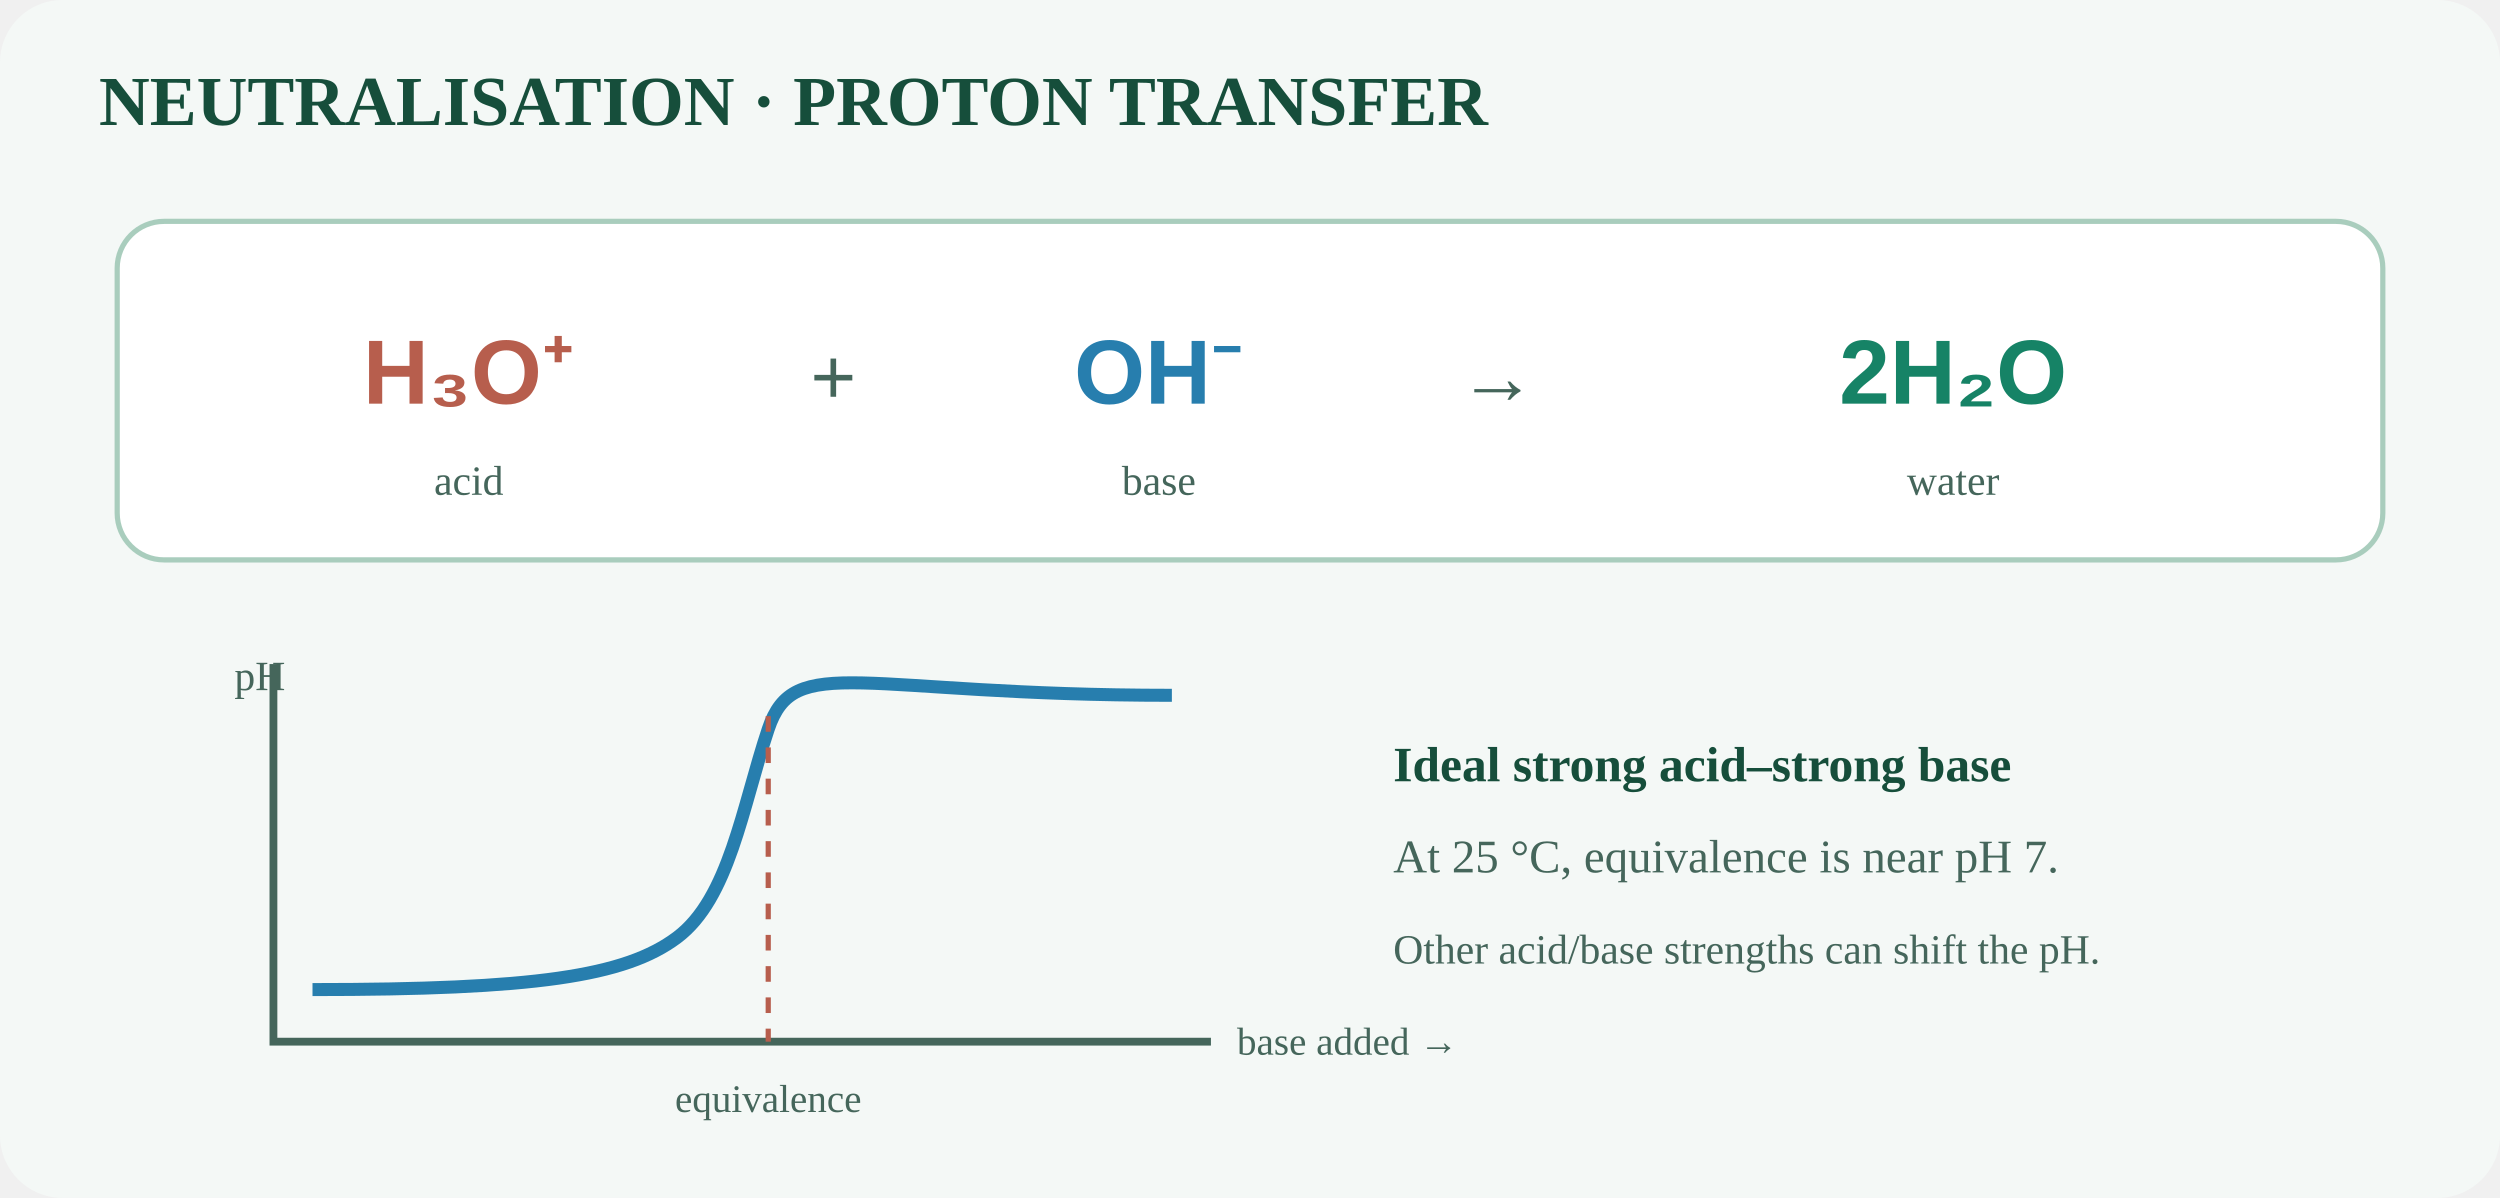
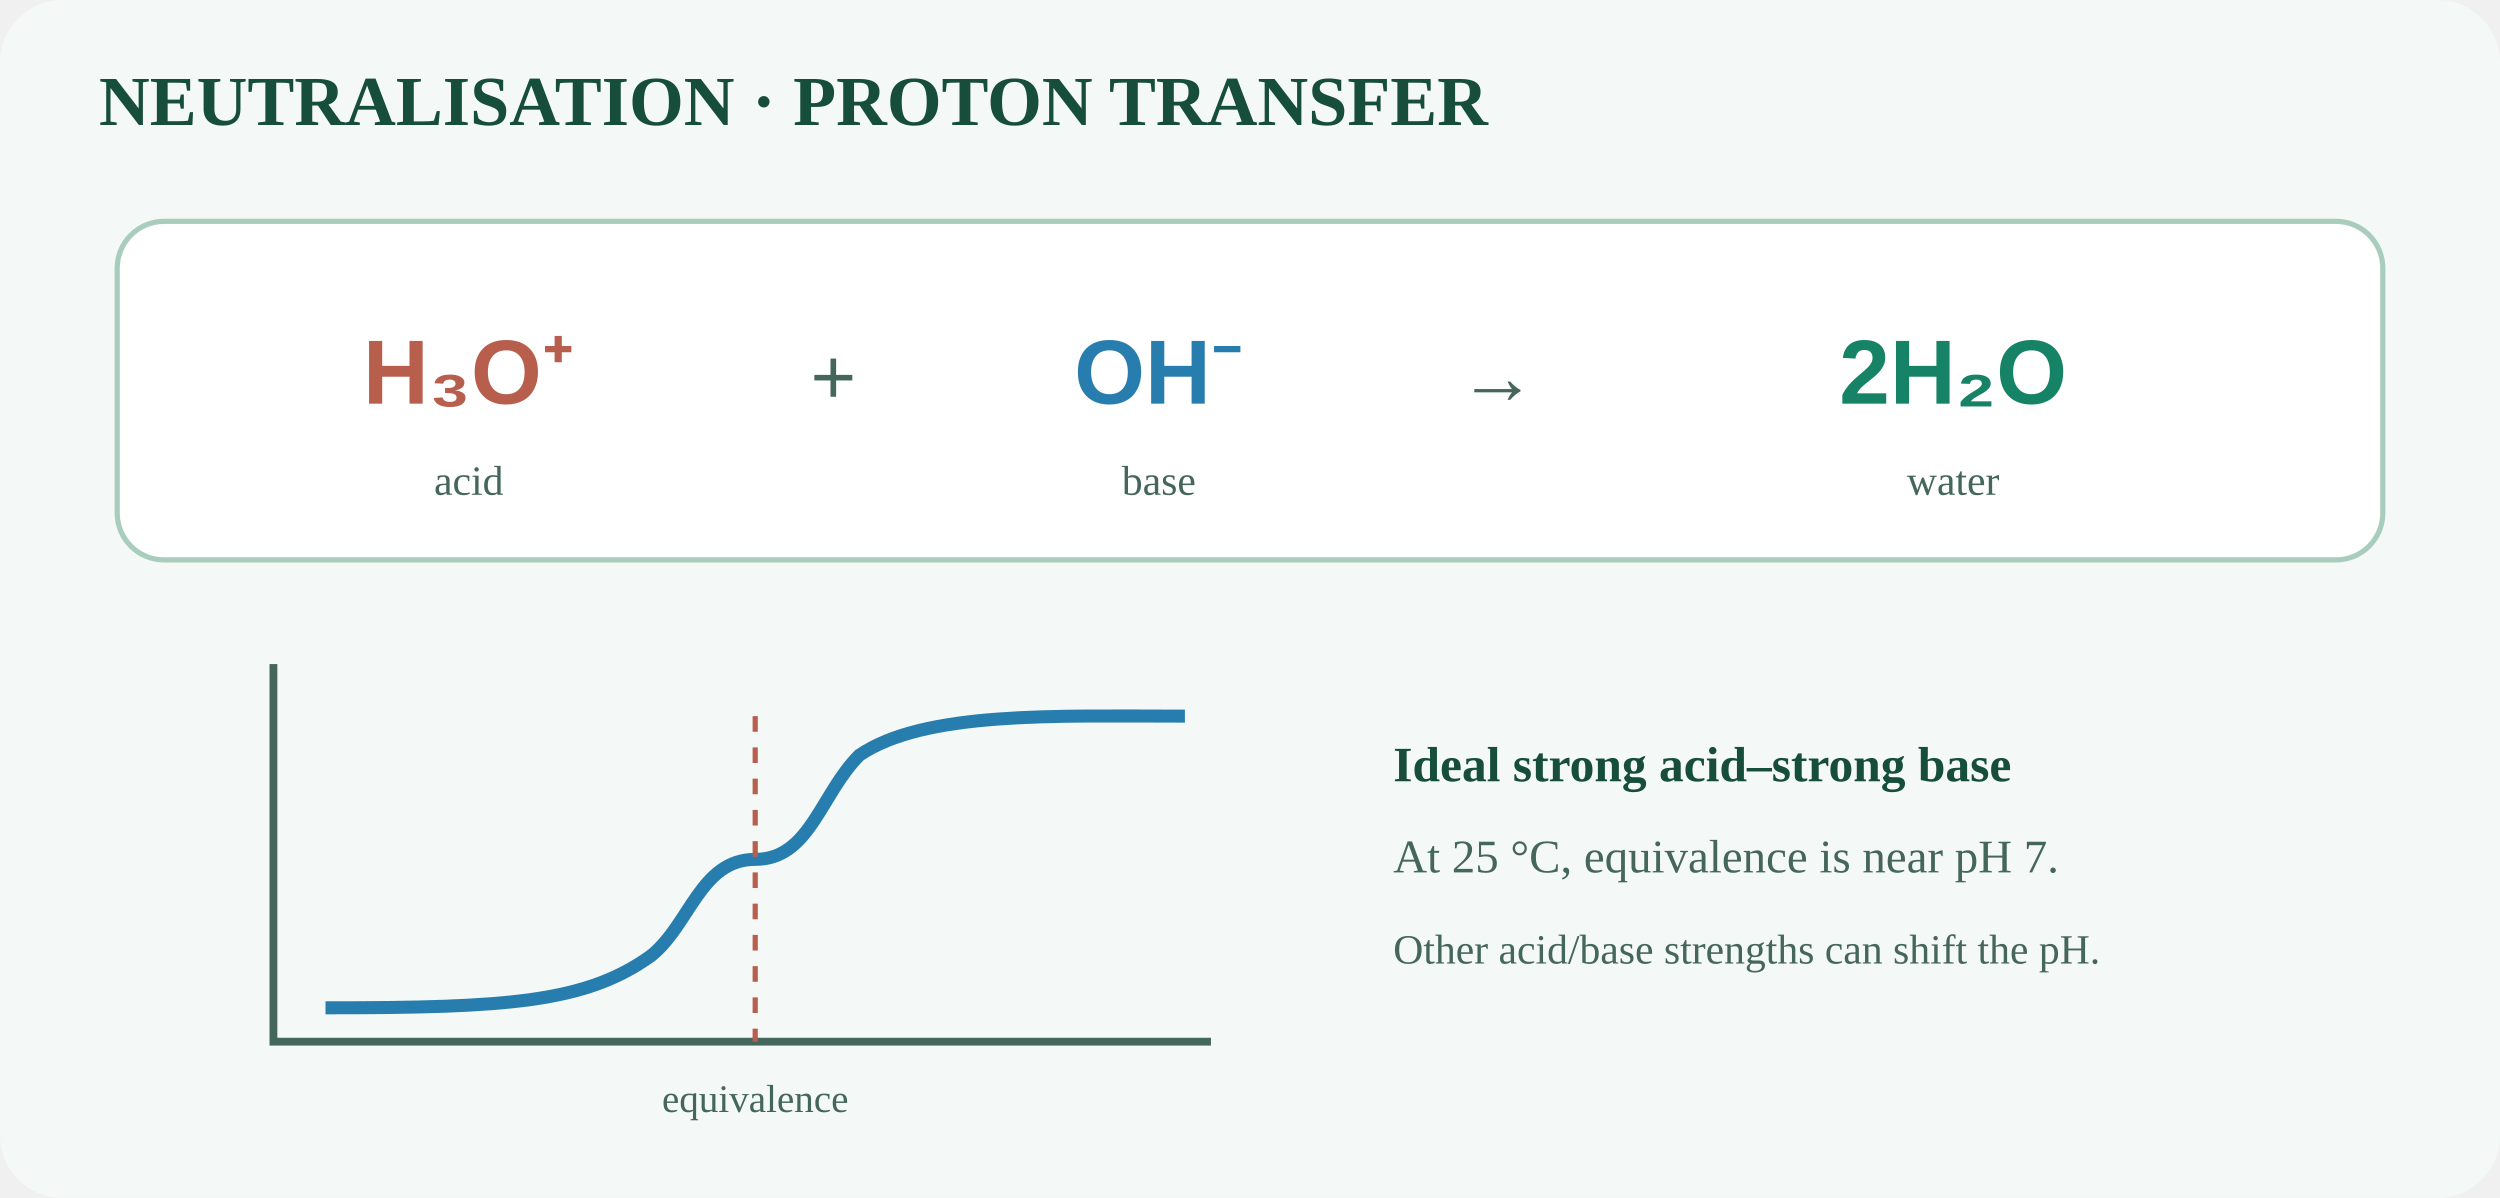
<svg xmlns="http://www.w3.org/2000/svg" viewBox="0 0 960 460" role="img" aria-labelledby="t d">
  <rect width="960" height="460" rx="24" fill="#f4f8f6" />
  <text x="38" y="48" font-size="27" font-weight="700" fill="#164e3b">NEUTRALISATION · PROTON TRANSFER</text>
  <rect x="45" y="85" width="870" height="130" rx="18" fill="#fff" stroke="#a9cdbd" stroke-width="2" />
  <g font-family="Arial" text-anchor="middle">
    <text x="180" y="155" font-size="35" font-weight="700" fill="#b75e4d">H₃O⁺</text>
    <text x="320" y="155" font-size="30" fill="#45665b">+</text>
    <text x="445" y="155" font-size="35" font-weight="700" fill="#277eae">OH⁻</text>
    <text x="575" y="155" font-size="30" fill="#45665b">→</text>
    <text x="750" y="155" font-size="35" font-weight="700" fill="#168366">2H₂O</text>
  </g>
  <text x="180" y="190" text-anchor="middle" font-size="16" fill="#45665b">acid</text>
  <text x="445" y="190" text-anchor="middle" font-size="16" fill="#45665b">base</text>
  <text x="750" y="190" text-anchor="middle" font-size="16" fill="#45665b">water</text>
  <g transform="translate(105 255)">
    <path d="M0 0 V145 H360" fill="none" stroke="#45665b" stroke-width="3" />
-     <path d="M15 125 C100 125 135 120 155 105 S180 55 190 25 S225 12 345 12" fill="none" stroke="#277eae" stroke-width="5" />
-     <path d="M190 20 V145" stroke="#b75e4d" stroke-dasharray="6 6" stroke-width="2" />
-     <text x="-15" y="10" font-size="16" fill="#45665b">pH</text>
-     <text x="190" y="172" text-anchor="middle" font-size="15" fill="#45665b">equivalence</text>
-     <text x="370" y="150" font-size="15" fill="#45665b">base added →</text>
+     <path d="M20 132 C90 132 120 130 145 112 C160 100 164 75 185 75 C206 75 210 50 225 35 C250 18 300 20 350 20" fill="none" stroke="#277eae" stroke-width="5" />
+     <path d="M185 20 V145" stroke="#b75e4d" stroke-dasharray="6 6" stroke-width="2" />
+     <text x="185" y="172" text-anchor="middle" font-size="15" fill="#45665b">equivalence</text>
  </g>
  <text x="535" y="300" font-size="19" font-weight="700" fill="#164e3b">Ideal strong acid–strong base</text>
  <text x="535" y="335" font-size="18" fill="#45665b">At 25 °C, equivalence is near pH 7.</text>
  <text x="535" y="370" font-size="16" fill="#45665b">Other acid/base strengths can shift the pH.</text>
</svg>
